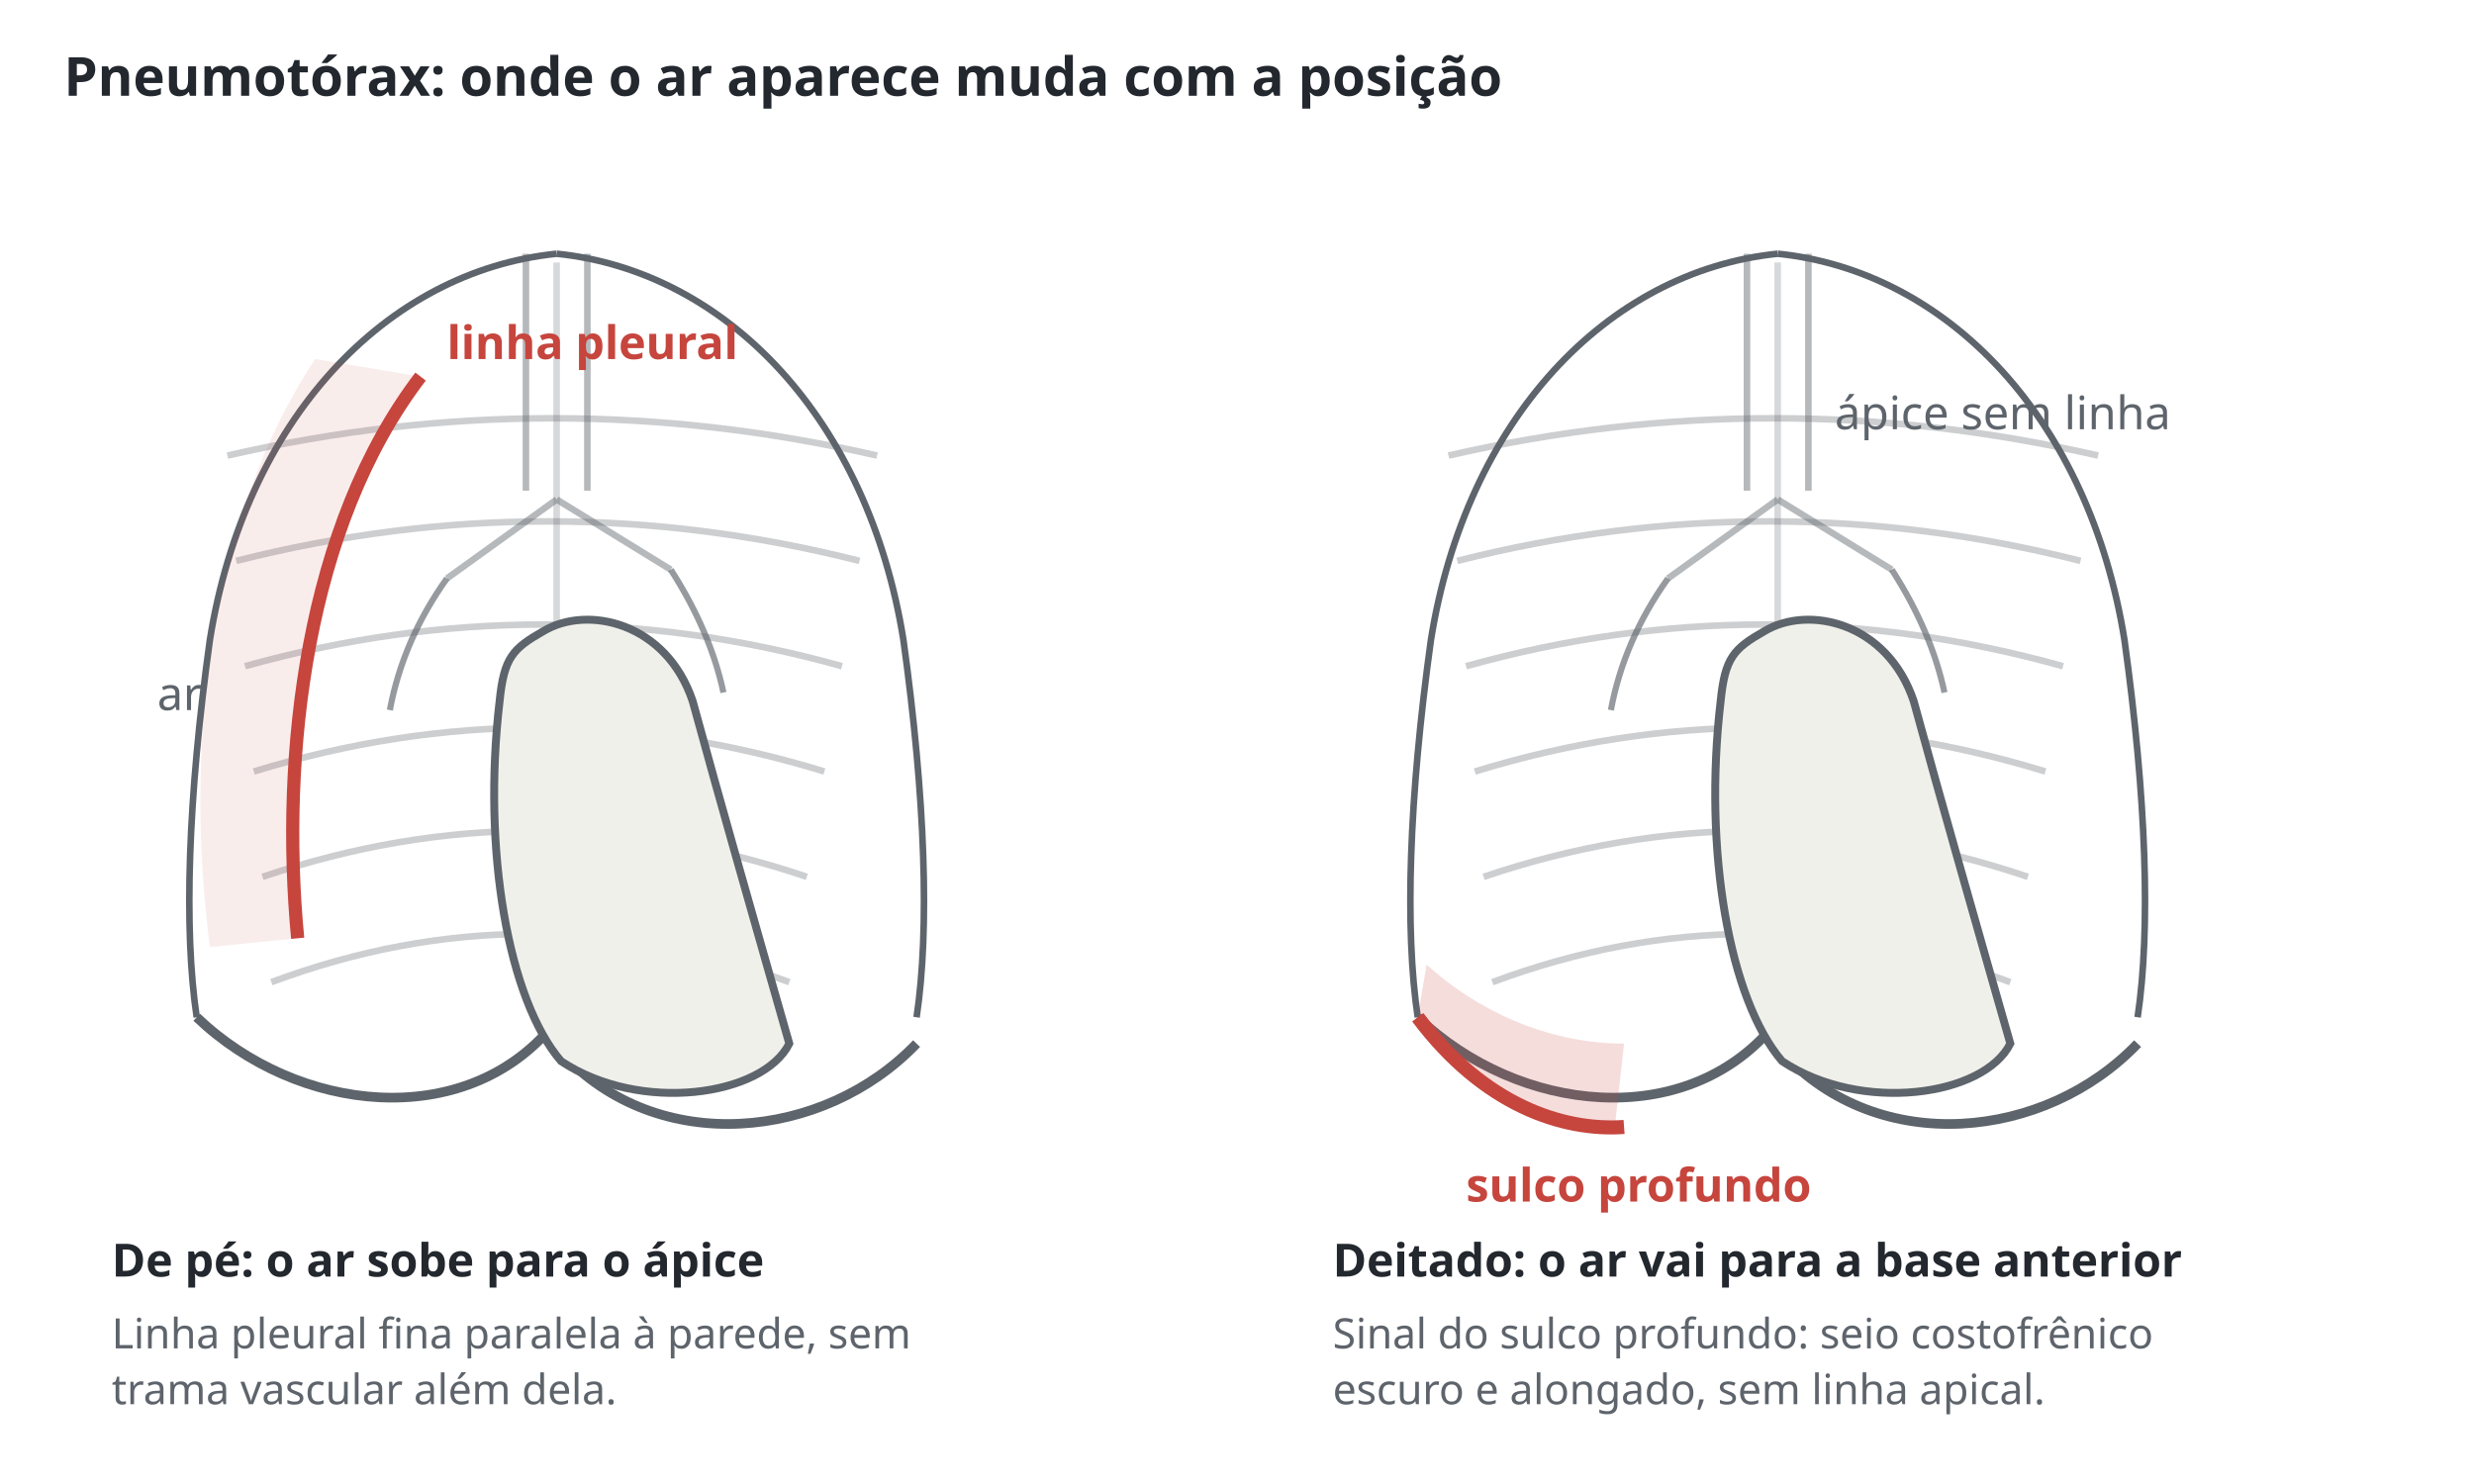
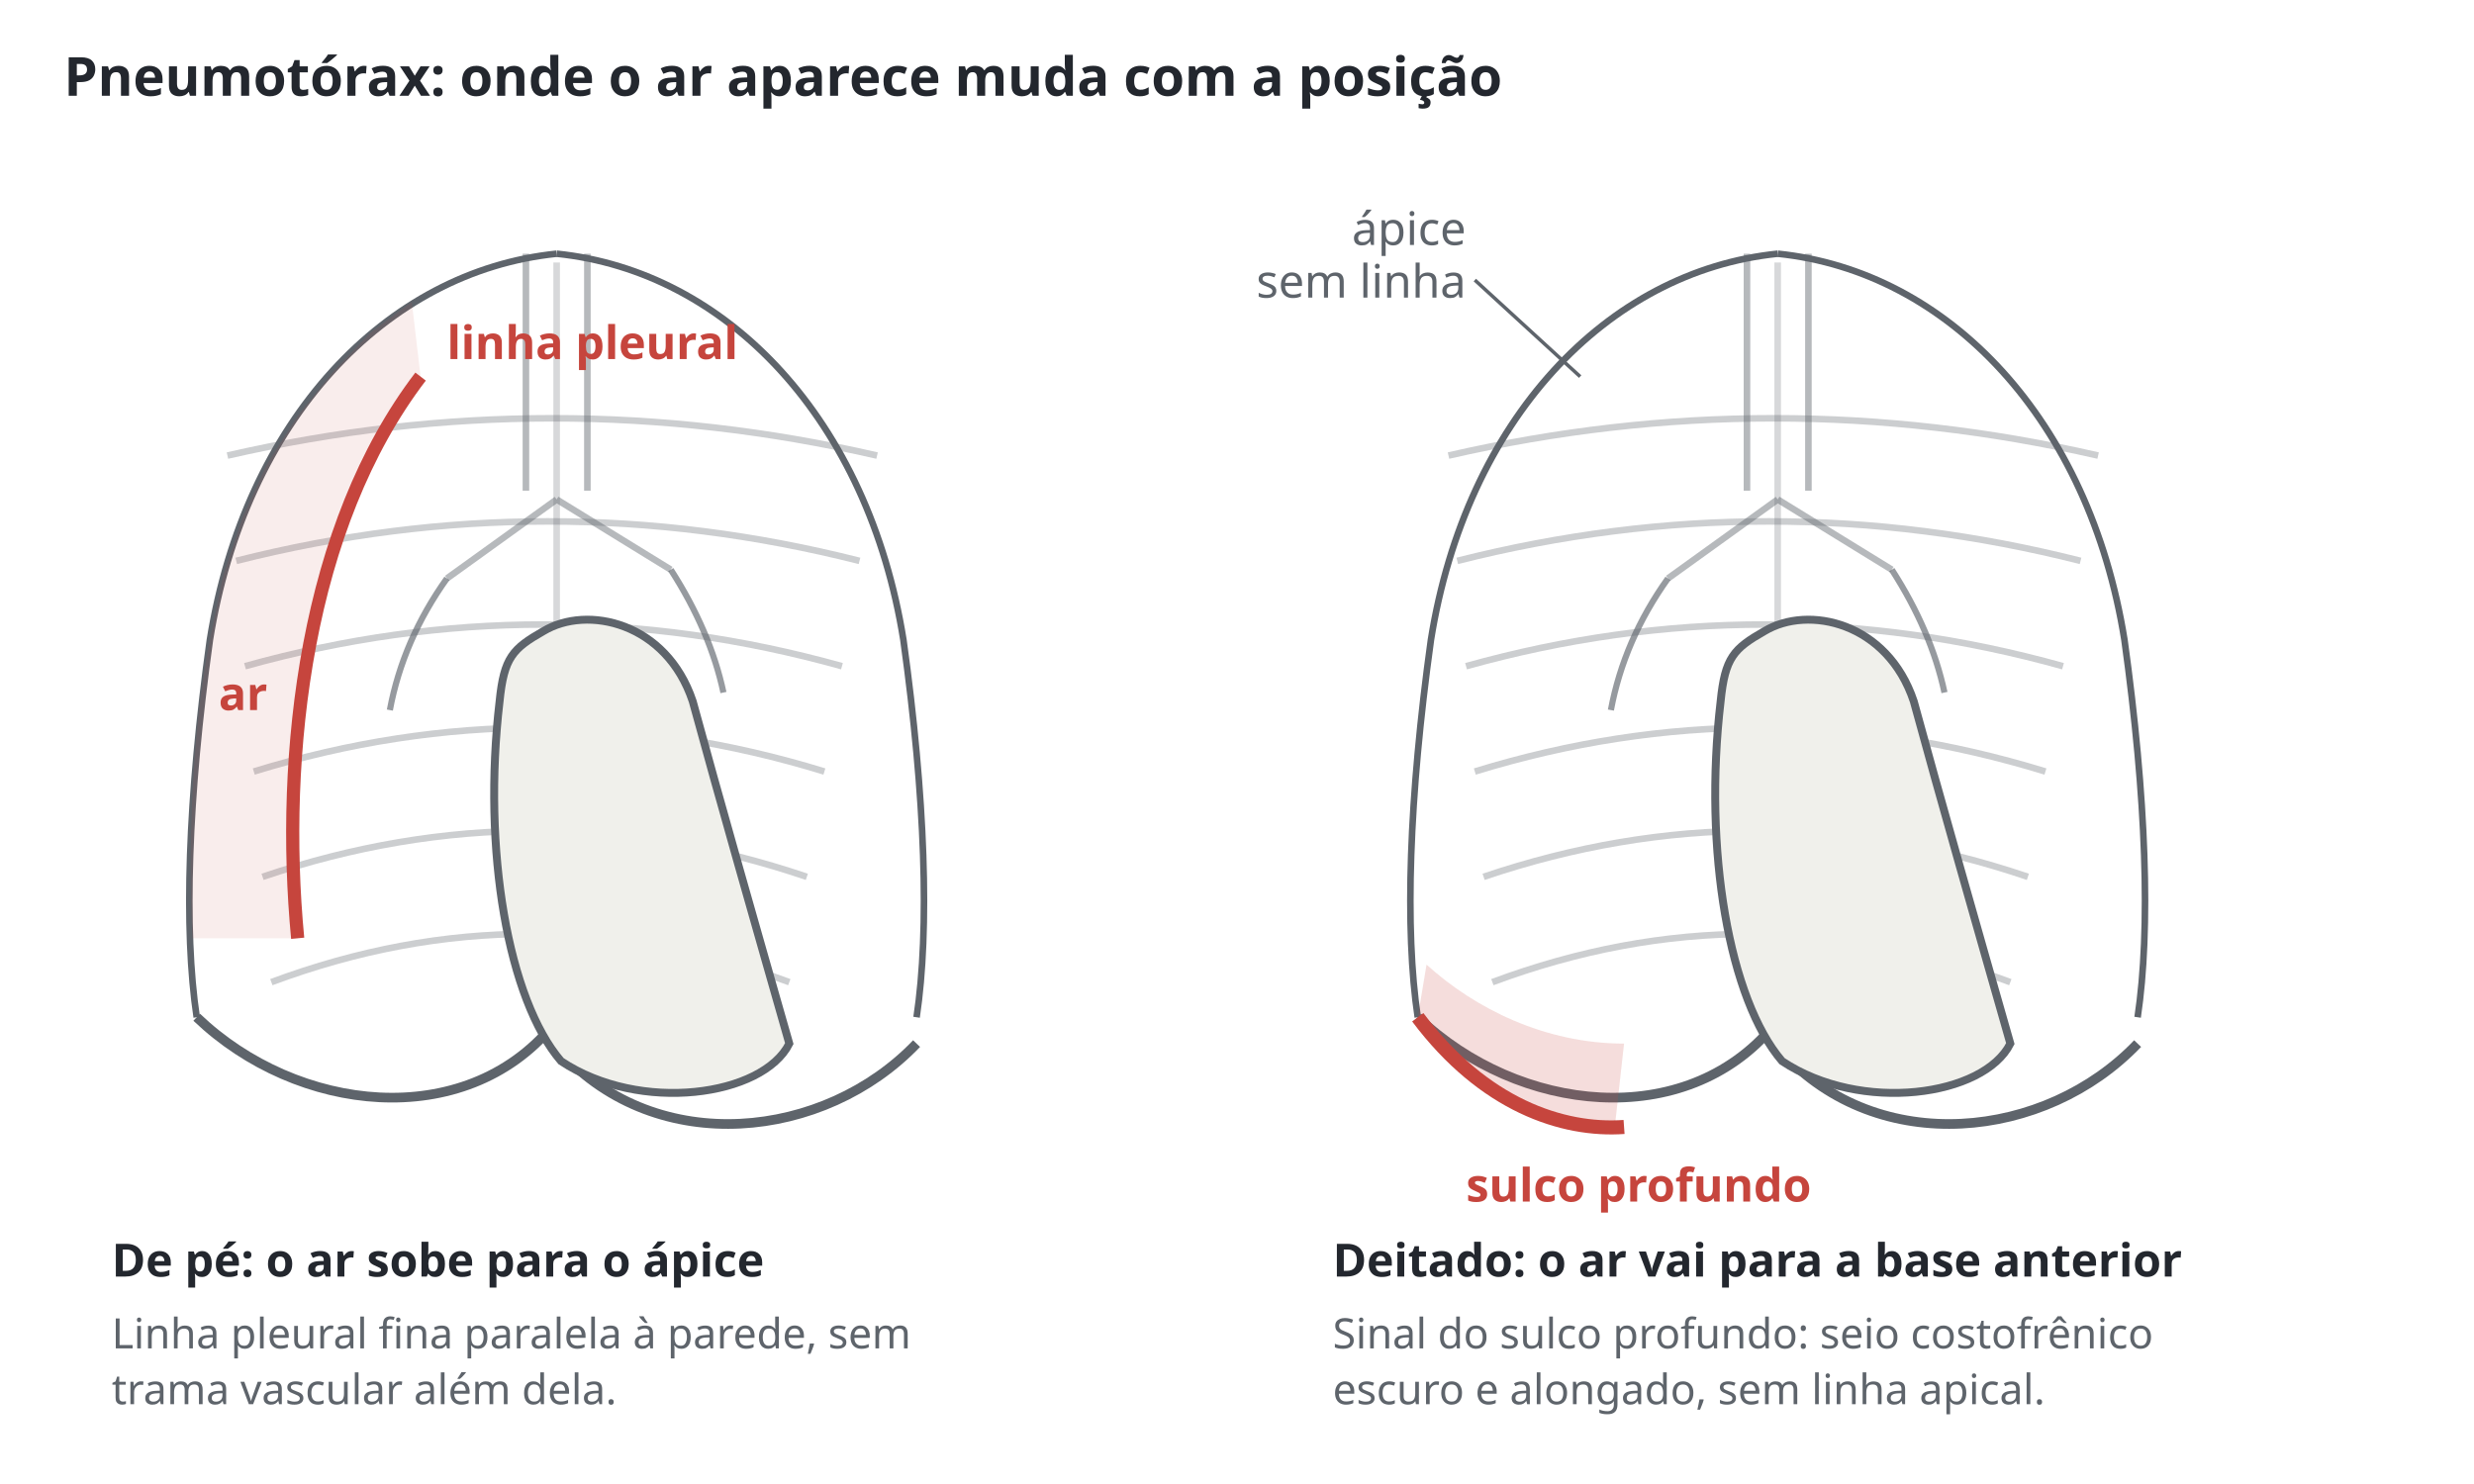
<svg xmlns="http://www.w3.org/2000/svg" viewBox="0 0 620 372" role="img" aria-label="Pneumotórax: onde o ar aparece muda com a posição">
  <style>text{font-family:Figtree,system-ui,sans-serif}.t{font-size:13.5px;font-weight:600;fill:#23272E}.l{font-size:10.5px;fill:#5E646B}.k{font-size:10.5px;font-weight:600;fill:#0B6A72}.r{font-size:10.5px;font-weight:600;fill:#C6453D}.a{font-size:10.5px;font-weight:600;fill:#A3730A}.v{font-size:10.5px;font-weight:600;fill:#1D7A46}.n{font-size:11.5px;font-weight:600;fill:#23272E}</style>
  <rect width="620" height="372" fill="#FFFFFF" />
  <text class="t" x="16" y="24">Pneumotórax: onde o ar aparece muda com a posição</text>
  <g transform="translate(24,46) scale(1.1)">
    <g fill="none" stroke="#5E646B" stroke-width="1.5">
      <path d="M30 62 q 74 -17 148 0" opacity=".32" />
      <path d="M32 86 q 71 -18 142 0" opacity=".32" />
      <path d="M34 110 q 68 -19 136 0" opacity=".32" />
      <path d="M36 134 q 65 -20 130 0" opacity=".32" />
      <path d="M38 158 q 62 -21 124 0" opacity=".32" />
      <path d="M40 182 q 59 -22 118 0" opacity=".32" />
      <path d="M105 16 C 66 20 34 54 26 104 C 21 140 20 170 23 190" />
      <path d="M105 16 C 144 20 176 54 184 104 C 189 140 190 170 187 190" />
      <path d="M23 190 C 46 212 84 216 104 192" stroke-width="2.2" />
      <path d="M187 196 C 166 218 128 222 106 198" stroke-width="2.2" />
      <path d="M105 18 V196" opacity=".25" />
      <path d="M98 16 V70 M112 16 V70" opacity=".45" />
      <path d="M105 72 L80 90 M105 72 L131 88" opacity=".45" />
    </g>
    <path d="M92 118 C 88 152 94 186 106 200 C 124 212 152 208 158 196 C 150 168 142 140 136 118 C 130 100 112 96 102 102 C 95 106 93 108 92 118 Z" fill="#F0F0EB" stroke="#5E646B" stroke-width="1.8" />
    <g fill="none" stroke="#5E646B" stroke-width="1.4" opacity=".65">
      <path d="M80 90 q-10 14 -13 30" />
      <path d="M131 88 q9 14 12 28" />
    </g>
-     <path d="M74 44 C 48 78 42 130 46 172 L 26 174 C 20 128 26 76 50 40 Z" fill="#C6453D" opacity=".10" />
+     <path d="M74 44 C 48 78 42 130 46 172 L 22 172 C 21 150 22 124 26 104 L 29 89.5 L 33.5 76 L 39 64 L 46 53 L 54 43 L 62.6 34 L 72 27 Z" fill="#C6453D" opacity=".10" />
    <path d="M74 44 C 48 78 42 130 46 172" fill="none" stroke="#C6453D" stroke-width="3" />
    <text class="r" x="80" y="40">linha pleural</text>
-     <text class="l" x="14" y="120">ar</text>
+     <text class="r" x="28" y="120">ar</text>
  </g>
  <text class="n" x="28" y="320">De pé: o ar sobe para o ápice</text>
  <text class="l" x="28" y="338" text-anchor="start">Linha pleural fina paralela à parede, sem</text>
  <text class="l" x="28" y="352" text-anchor="start">trama vascular além dela.</text>
  <g transform="translate(330,46) scale(1.1)">
    <g fill="none" stroke="#5E646B" stroke-width="1.5">
      <path d="M30 62 q 74 -17 148 0" opacity=".32" />
      <path d="M32 86 q 71 -18 142 0" opacity=".32" />
      <path d="M34 110 q 68 -19 136 0" opacity=".32" />
      <path d="M36 134 q 65 -20 130 0" opacity=".32" />
      <path d="M38 158 q 62 -21 124 0" opacity=".32" />
      <path d="M40 182 q 59 -22 118 0" opacity=".32" />
      <path d="M105 16 C 66 20 34 54 26 104 C 21 140 20 170 23 190" />
      <path d="M105 16 C 144 20 176 54 184 104 C 189 140 190 170 187 190" />
      <path d="M23 190 C 46 212 84 216 104 192" stroke-width="2.2" />
      <path d="M187 196 C 166 218 128 222 106 198" stroke-width="2.2" />
      <path d="M105 18 V196" opacity=".25" />
      <path d="M98 16 V70 M112 16 V70" opacity=".45" />
      <path d="M105 72 L80 90 M105 72 L131 88" opacity=".45" />
    </g>
    <path d="M92 118 C 88 152 94 186 106 200 C 124 212 152 208 158 196 C 150 168 142 140 136 118 C 130 100 112 96 102 102 C 95 106 93 108 92 118 Z" fill="#F0F0EB" stroke="#5E646B" stroke-width="1.8" />
    <g fill="none" stroke="#5E646B" stroke-width="1.4" opacity=".65">
      <path d="M80 90 q-10 14 -13 30" />
      <path d="M131 88 q9 14 12 28" />
    </g>
    <path d="M23 190 C 38 208 54 214 68 214 L 70 196 C 52 196 36 188 25 178 Z" fill="#C6453D" opacity=".18" />
    <path d="M23 190 C 38 210 56 216 70 215" fill="none" stroke="#C6453D" stroke-width="3.2" />
    <text class="r" x="34" y="232">sulco profundo</text>
-     <text class="l" x="118" y="56">ápice sem linha</text>
+     <path d="M36 22 L 60 44" stroke="#5E646B" stroke-width=".8" />
+     <text class="l" x="34" y="14" text-anchor="end">ápice</text>
+     <text class="l" x="34" y="26" text-anchor="end">sem linha</text>
  </g>
  <text class="n" x="334" y="320">Deitado: o ar vai para a base anterior</text>
  <text class="l" x="334" y="338" text-anchor="start">Sinal do sulco profundo: seio costofrênico</text>
  <text class="l" x="334" y="352" text-anchor="start">escuro e alongado, sem linha apical.</text>
</svg>
